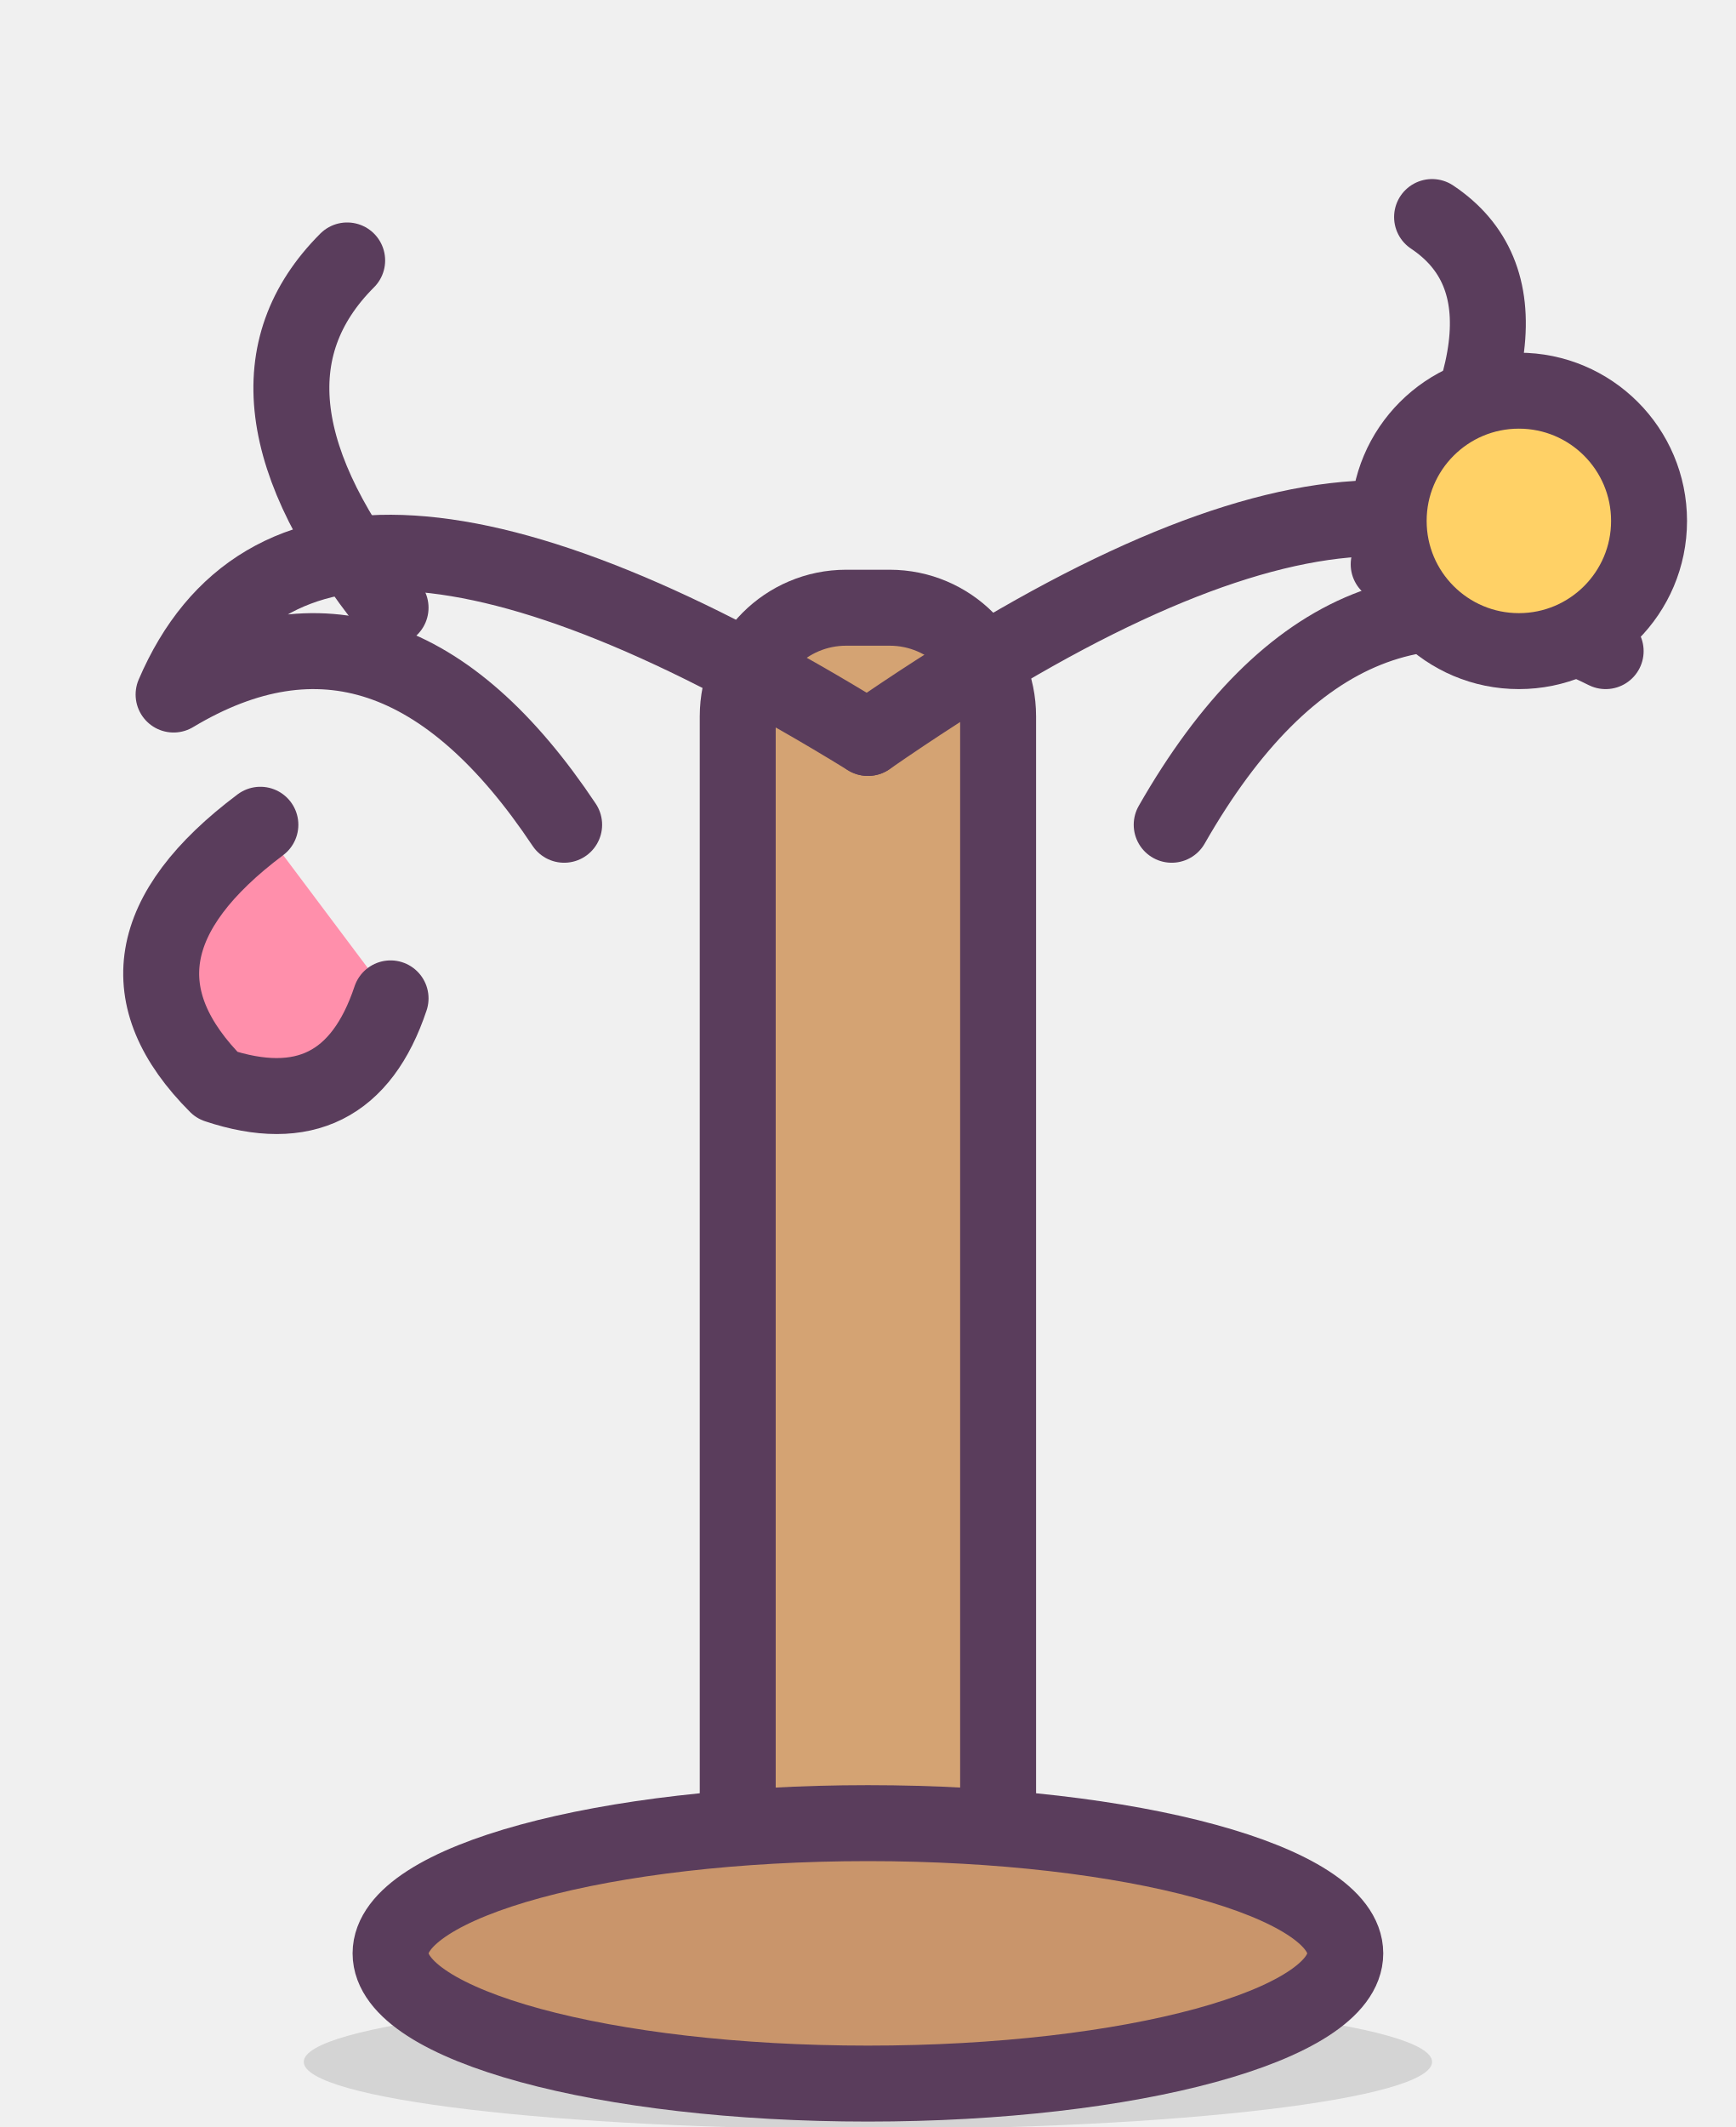
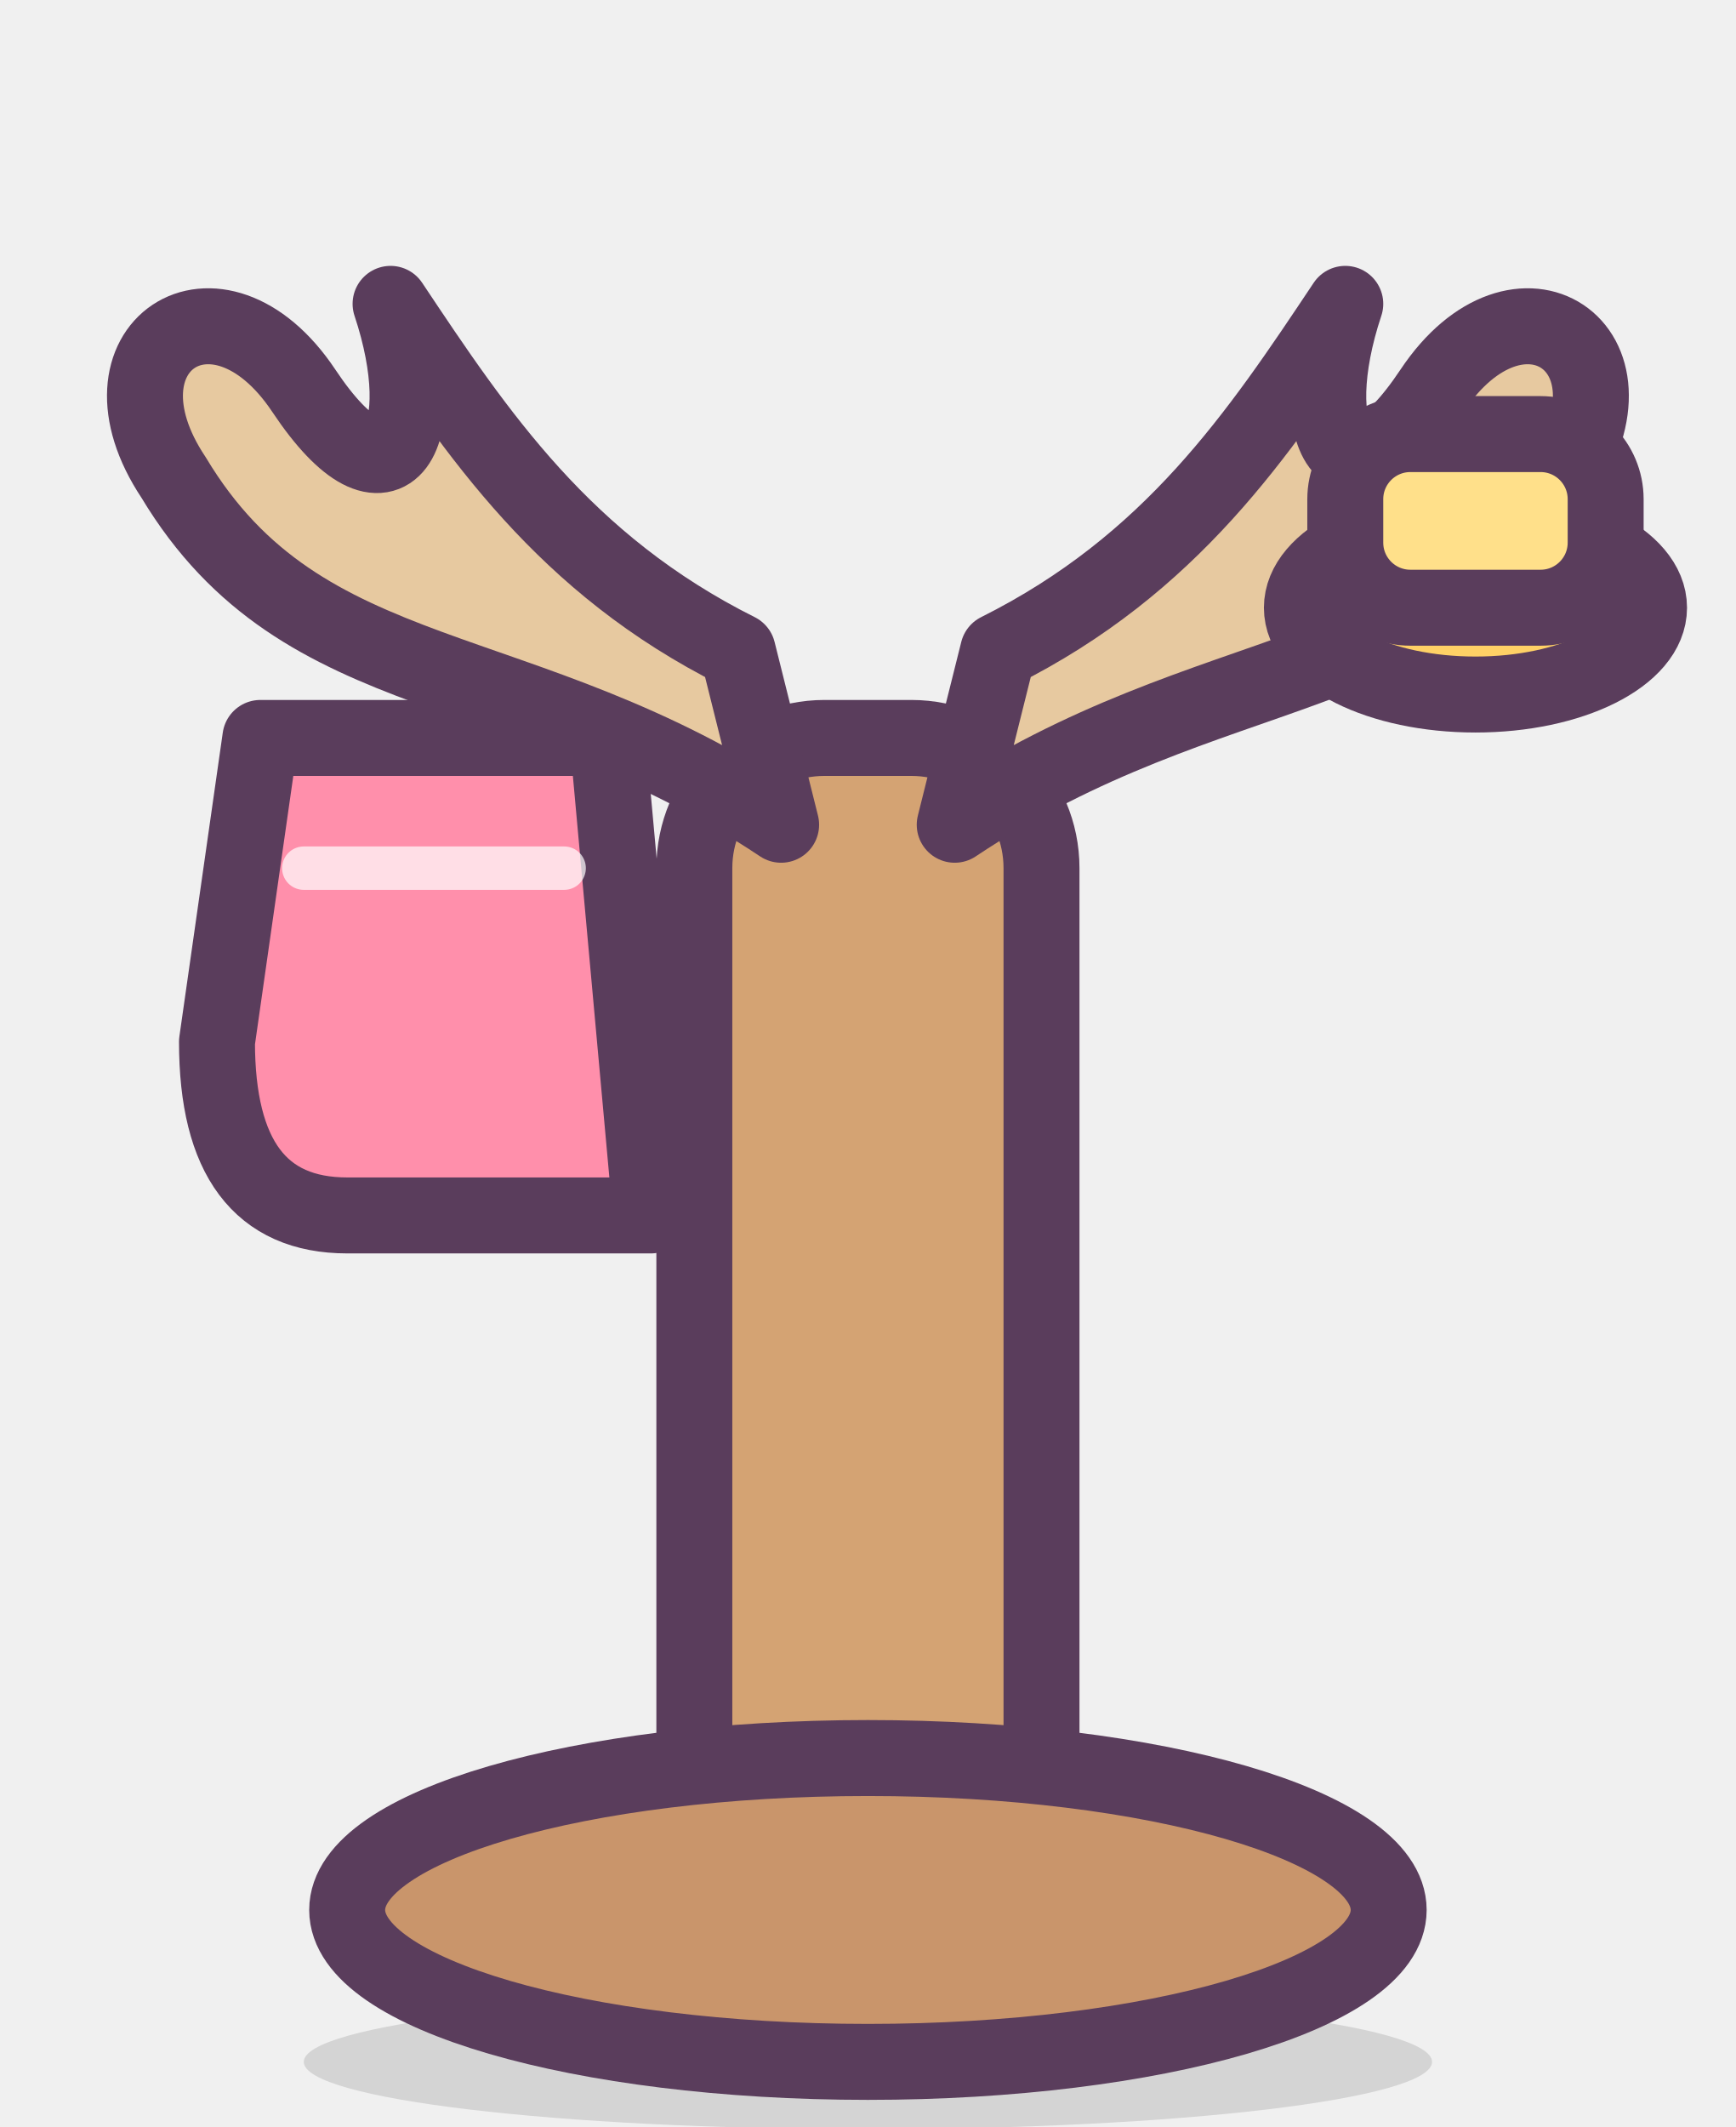
<svg xmlns="http://www.w3.org/2000/svg" viewBox="10 2 80 98" width="80" height="98">
  <ellipse cx="50" cy="97" rx="26" ry="3.1" fill="#000" opacity=".12" />
-   <rect x="44" y="30" width="12" height="60" rx="5" fill="#d4a373" stroke="#5a3d5c" stroke-width="3.5" stroke-linejoin="round" stroke-linecap="round" />
-   <ellipse cx="50" cy="92" rx="22" ry="6" fill="#c9956b" stroke="#5a3d5c" stroke-width="3.5" stroke-linejoin="round" stroke-linecap="round" />
-   <path d="M50 36 Q24 20 18 34 Q28 28 36 40" fill="none" stroke="#5a3d5c" stroke-width="3.5" stroke-linejoin="round" stroke-linecap="round" />
-   <path d="M50 36 Q76 18 84 32 Q72 26 64 40" fill="none" stroke="#5a3d5c" stroke-width="3.5" stroke-linejoin="round" stroke-linecap="round" />
-   <path d="M28 30 q-8 -10 -2 -16" fill="none" stroke="#5a3d5c" stroke-width="3.5" stroke-linejoin="round" stroke-linecap="round" />
-   <path d="M74 28 q8 -12 2 -16" fill="none" stroke="#5a3d5c" stroke-width="3.5" stroke-linejoin="round" stroke-linecap="round" />
-   <path d="M22 40 q-8 6 -2 12 q6 2 8 -4" fill="#ff8fab" stroke="#5a3d5c" stroke-width="3.5" stroke-linejoin="round" stroke-linecap="round" />
-   <circle cx="80" cy="26" r="6" fill="#ffd166" stroke="#5a3d5c" stroke-width="3.5" stroke-linejoin="round" stroke-linecap="round" />
+   <rect x="42" y="36" width="16" height="52" rx="6" fill="#d4a373" stroke="#5a3d5c" stroke-width="3.5" stroke-linejoin="round" stroke-linecap="round" />
+   <ellipse cx="50" cy="90" rx="24" ry="7" fill="#c9956b" stroke="#5a3d5c" stroke-width="3.5" stroke-linejoin="round" stroke-linecap="round" />
+   <path d="M46 40 C34 32 24 34 18 24 C14 18 20 14 24 20 C28 26 30 22 28 16 C32 22 36 28 44 32 Z" fill="#e7c9a0" stroke="#5a3d5c" stroke-width="3.5" stroke-linejoin="round" stroke-linecap="round" />
+   <path d="M54 40 C66 32 76 34 82 24 C86 18 80 14 76 20 C72 26 70 22 72 16 C68 22 64 28 56 32 Z" fill="#e7c9a0" stroke="#5a3d5c" stroke-width="3.5" stroke-linejoin="round" stroke-linecap="round" />
+   <path d="M22 36 h16 l2 22 h-14 q-6 0 -6 -8 z" fill="#ff8fab" stroke="#5a3d5c" stroke-width="3.5" stroke-linejoin="round" stroke-linecap="round" />
+   <path d="M24 42 h12" stroke="#fff" stroke-width="2" stroke-linecap="round" opacity=".7" />
+   <ellipse cx="78" cy="30" rx="8" ry="4" fill="#ffd166" stroke="#5a3d5c" stroke-width="3.5" stroke-linejoin="round" stroke-linecap="round" />
+   <rect x="72" y="22" width="12" height="8" rx="3" fill="#ffe08a" stroke="#5a3d5c" stroke-width="3.5" stroke-linejoin="round" stroke-linecap="round" />
</svg>
